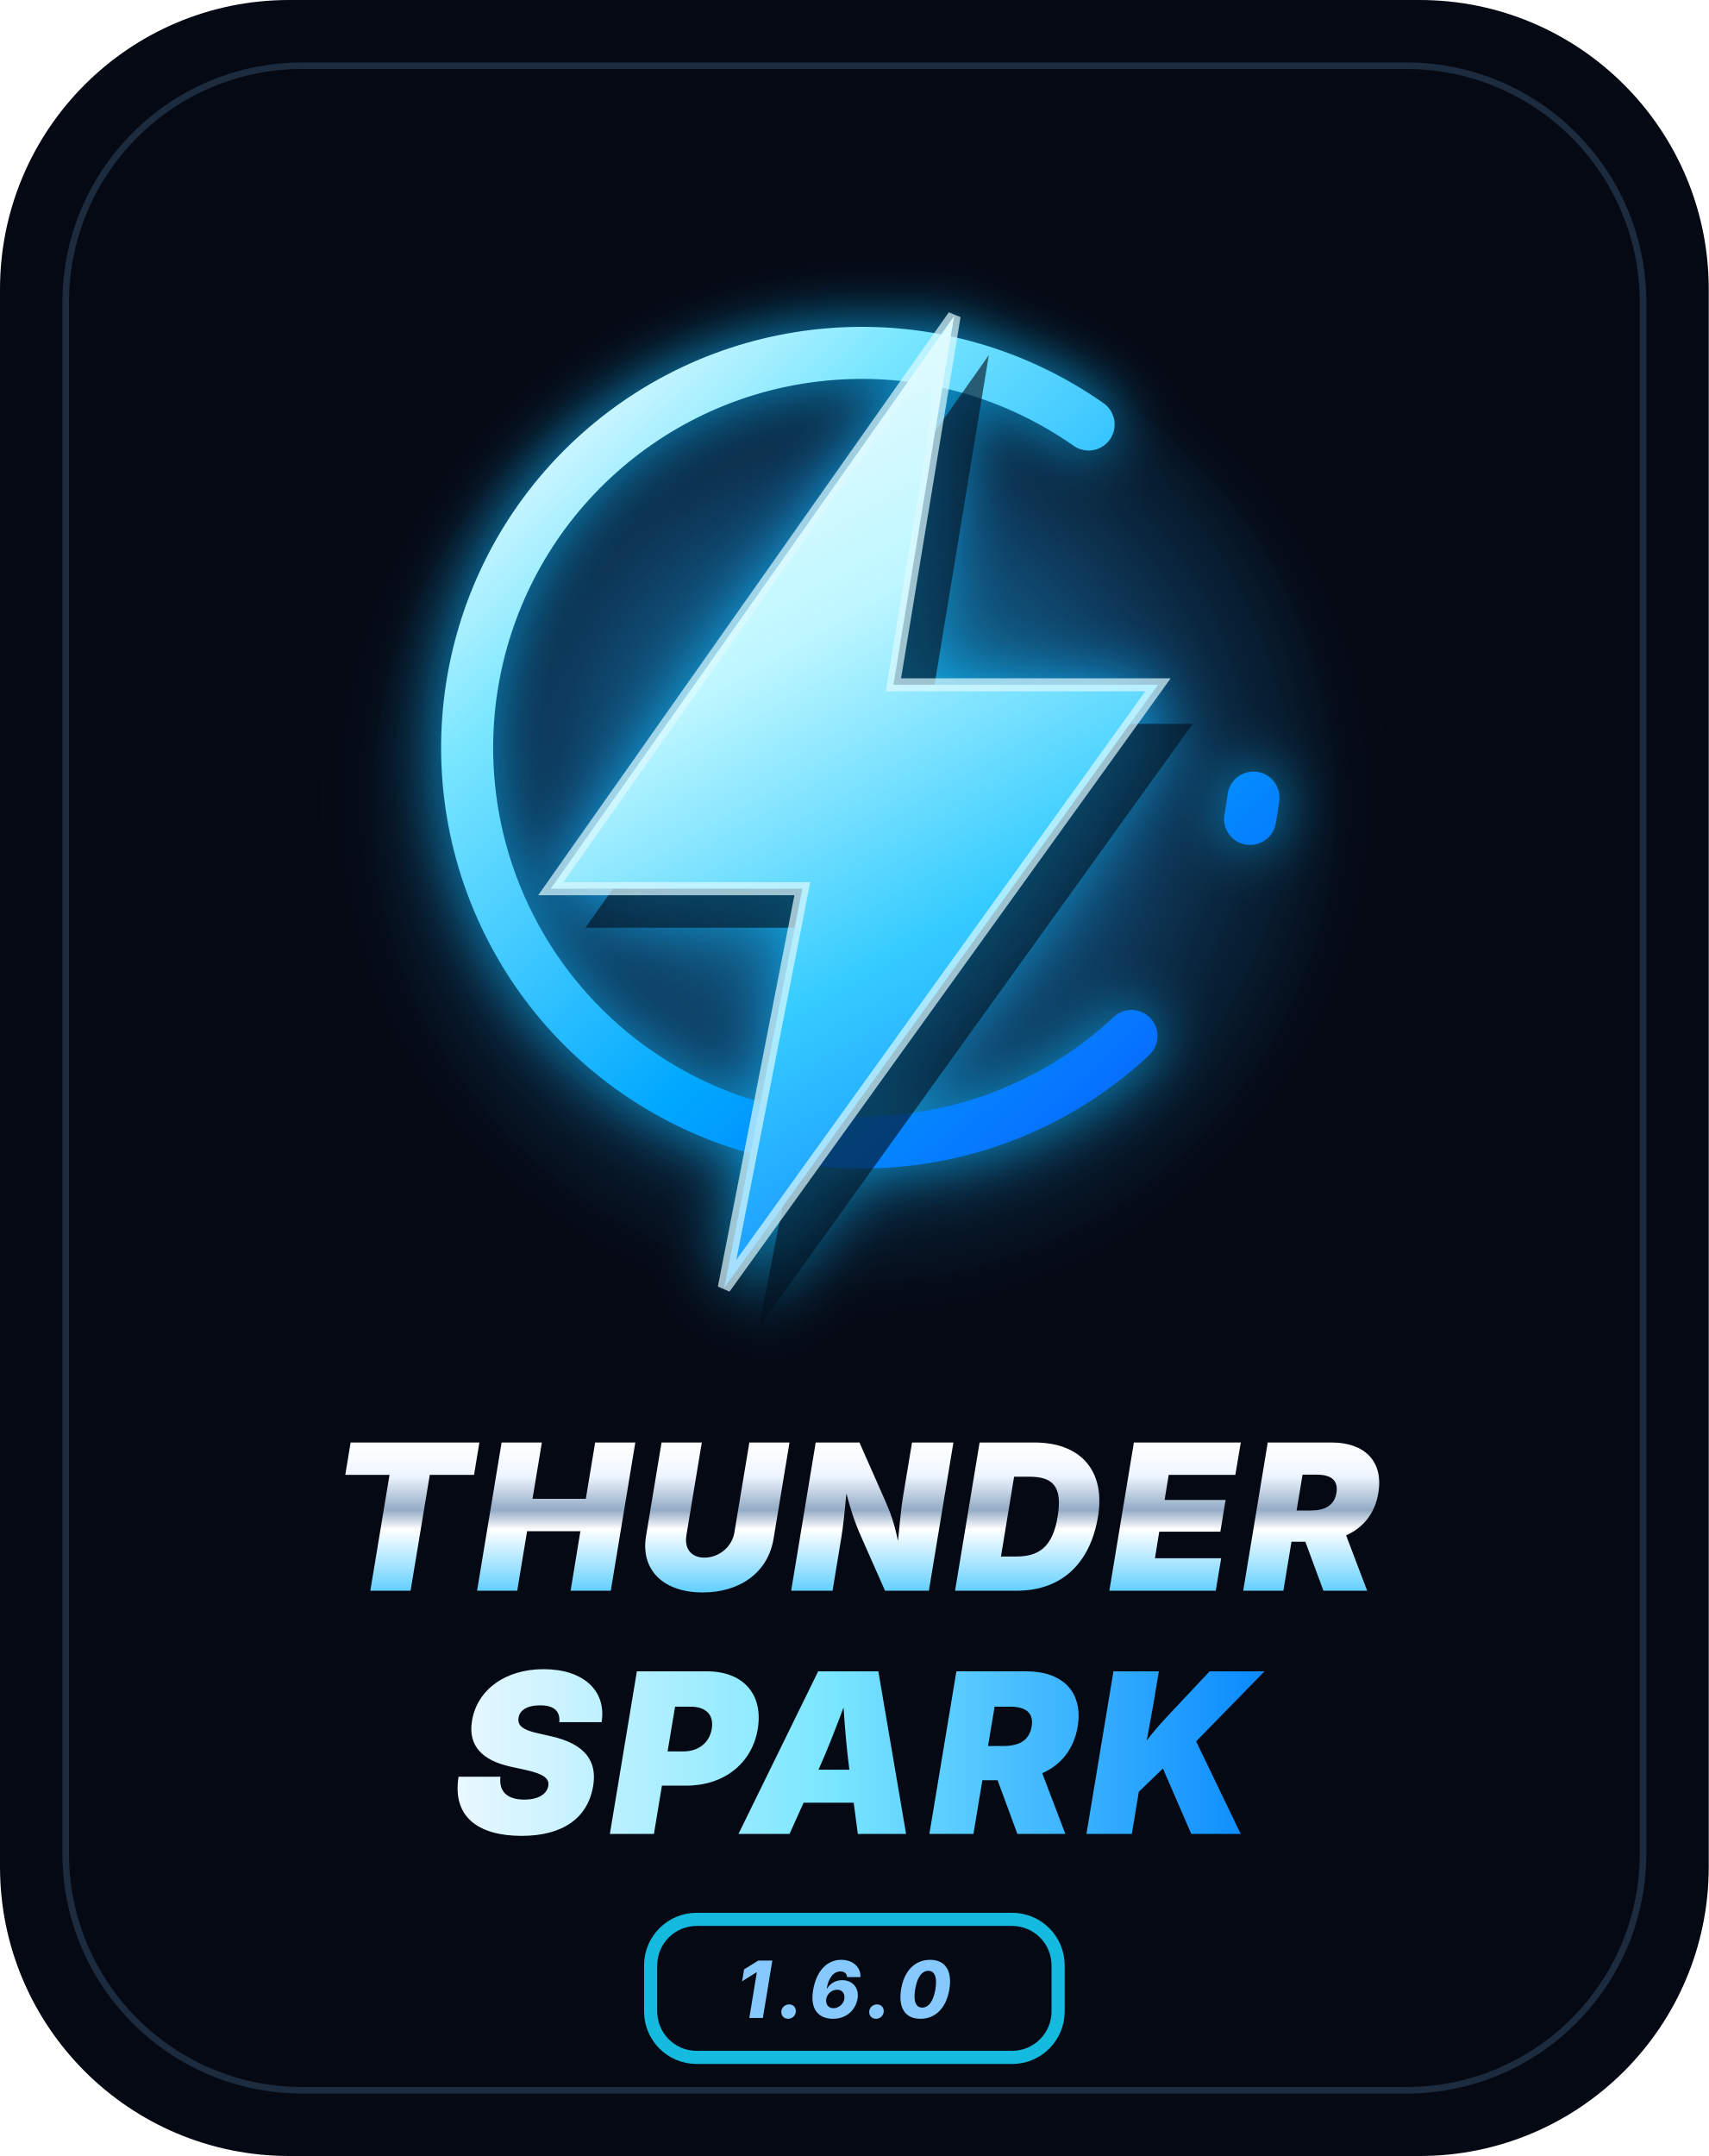
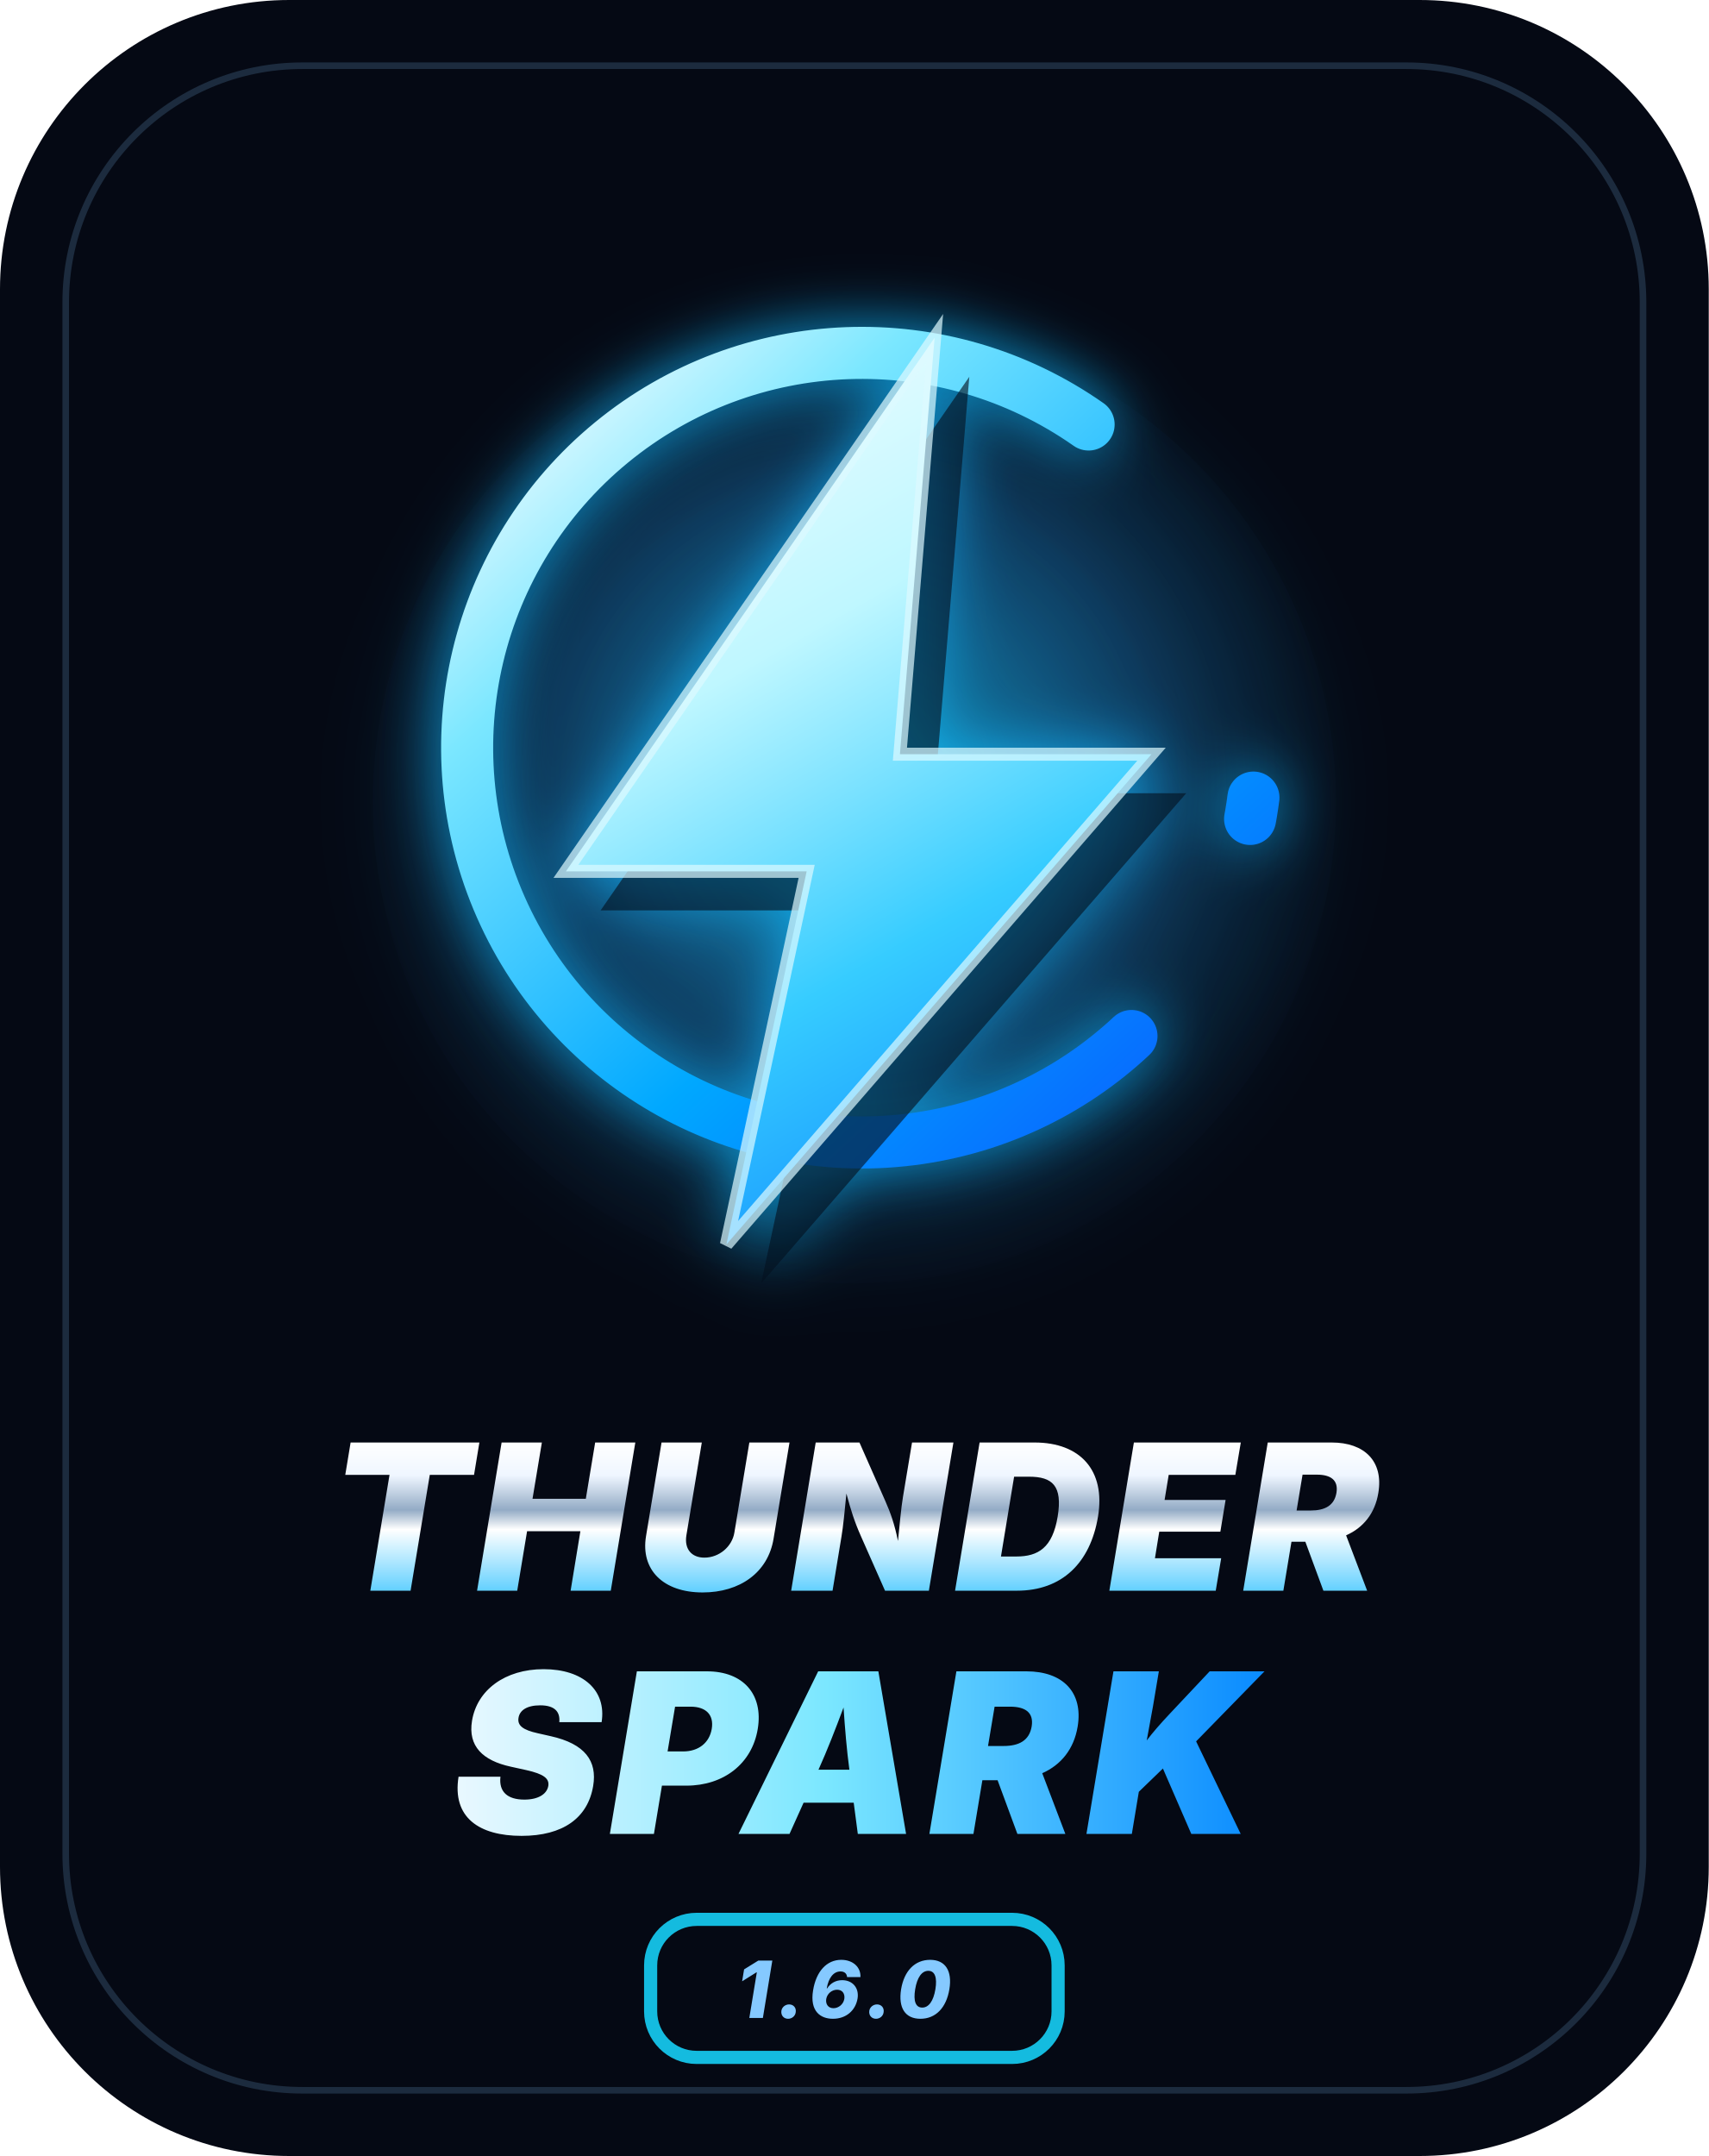
<svg xmlns="http://www.w3.org/2000/svg" width="260" height="328" viewBox="0 0 260 328" role="img" aria-labelledby="title desc">
  <defs>
    <filter id="vertical-glow" x="-80%" y="-80%" width="260%" height="260%" color-interpolation-filters="sRGB">
      <feGaussianBlur stdDeviation="7" result="blur" />
      <feColorMatrix in="blur" type="matrix" values="0 0 0 0 0.05 0 0 0 0 0.73 0 0 0 0 1 0 0 0 .85 0" result="cyan" />
      <feMerge>
        <feMergeNode in="cyan" />
        <feMergeNode in="SourceGraphic" />
      </feMerge>
    </filter>
    <linearGradient id="vertical-bolt" x1="62" y1="18" x2="184" y2="232" gradientUnits="userSpaceOnUse">
      <stop offset="0" stop-color="#FFFFFF" />
      <stop offset=".36" stop-color="#BFF7FF" />
      <stop offset=".66" stop-color="#36CCFF" />
      <stop offset="1" stop-color="#087BFF" />
    </linearGradient>
    <linearGradient id="vertical-ring" x1="40" y1="34" x2="216" y2="224" gradientUnits="userSpaceOnUse">
      <stop offset="0" stop-color="#FFFFFF" />
      <stop offset=".22" stop-color="#7BE7FF" />
      <stop offset=".58" stop-color="#00A8FF" />
      <stop offset="1" stop-color="#0B4DFF" />
    </linearGradient>
    <linearGradient id="vertical-metal" x1="0" y1="0" x2="0" y2="1">
      <stop offset="0" stop-color="#FFFFFF" />
      <stop offset=".22" stop-color="#EFF6FF" />
      <stop offset=".45" stop-color="#93ABC5" />
      <stop offset=".58" stop-color="#FFFFFF" />
      <stop offset="1" stop-color="#5FCFFF" />
    </linearGradient>
    <linearGradient id="vertical-spark" x1="0" y1="0" x2="1" y2="0">
      <stop offset="0" stop-color="#EAF8FF" />
      <stop offset=".46" stop-color="#7BE7FF" />
      <stop offset="1" stop-color="#0A8BFF" />
    </linearGradient>
    <radialGradient id="vertical-aura" cx="50%" cy="48%" r="58%">
      <stop offset="0" stop-color="#16D8FF" stop-opacity=".5" />
      <stop offset=".55" stop-color="#2D9CFF" stop-opacity=".18" />
      <stop offset="1" stop-color="#040813" stop-opacity="0" />
    </radialGradient>
    <style>@font-face{font-family:Orbitron;src:url('../../../src/assets/webfonts/orbitron/orbitron-latin-900-normal.woff2') format('woff2');font-weight:900;font-style:normal;font-display:swap}.word{font-family:Orbitron,Inter,'Segoe UI',sans-serif;font-weight:900;font-style:italic;letter-spacing:.035em}.tag{font-family:Orbitron,Inter,'Segoe UI',sans-serif;font-weight:800;font-style:italic;letter-spacing:.08em}</style>
  </defs>
  <rect width="260" height="328" rx="44" fill="#050914" />
  <rect x="10" y="10" width="240" height="308" rx="36" fill="none" stroke="#85C9FF" stroke-opacity=".18" />
  <g transform="translate(45.52 37.52) scale(0.66)" filter="url(#vertical-glow)">
    <circle cx="128" cy="128" r="111" fill="url(#vertical-aura)" />
    <path d="M182 41a91 91 0 1 0 38 86" fill="none" stroke="url(#vertical-ring)" stroke-width="12" stroke-linecap="round" stroke-dasharray="410 58" />
-     <path d="M151 16 58 148h58l-18 92 100-139h-61z" fill="#03101F" opacity=".62" transform="translate(8 9)" />
-     <path d="M151 16 58 148h58l-18 92 100-139h-61z" fill="url(#vertical-bolt)" />
-     <path d="M151 16 58 148h58l-18 92 100-139h-61z" fill="none" stroke="#DDF9FF" stroke-width="3" opacity=".7" />
+     <path d="M146.5 21 61.5 144h55.5l-18.5 86 98-113h-58z" fill="#03101F" opacity=".62" transform="translate(8 9)" />
+     <path d="M146.5 21 61.5 144h55.5l-18.5 86 98-113h-58z" fill="url(#vertical-bolt)" />
+     <path d="M146.5 21 61.5 144h55.5l-18.5 86 98-113h-58z" fill="none" stroke="#DDF9FF" stroke-width="3" opacity=".7" />
  </g>
  <text class="word" x="130" y="242" text-anchor="middle" fill="url(#vertical-metal)" font-size="31">THUNDER</text>
  <text class="word" x="130" y="279" text-anchor="middle" fill="url(#vertical-spark)" font-size="34">SPARK</text>
  <rect x="99" y="292" width="62" height="21" rx="7" fill="none" stroke="#16D8FF" stroke-width="2" opacity=".86" />
  <text class="tag" x="112" y="307" fill="#85C9FF" font-size="12">1.6.0</text>
</svg>
